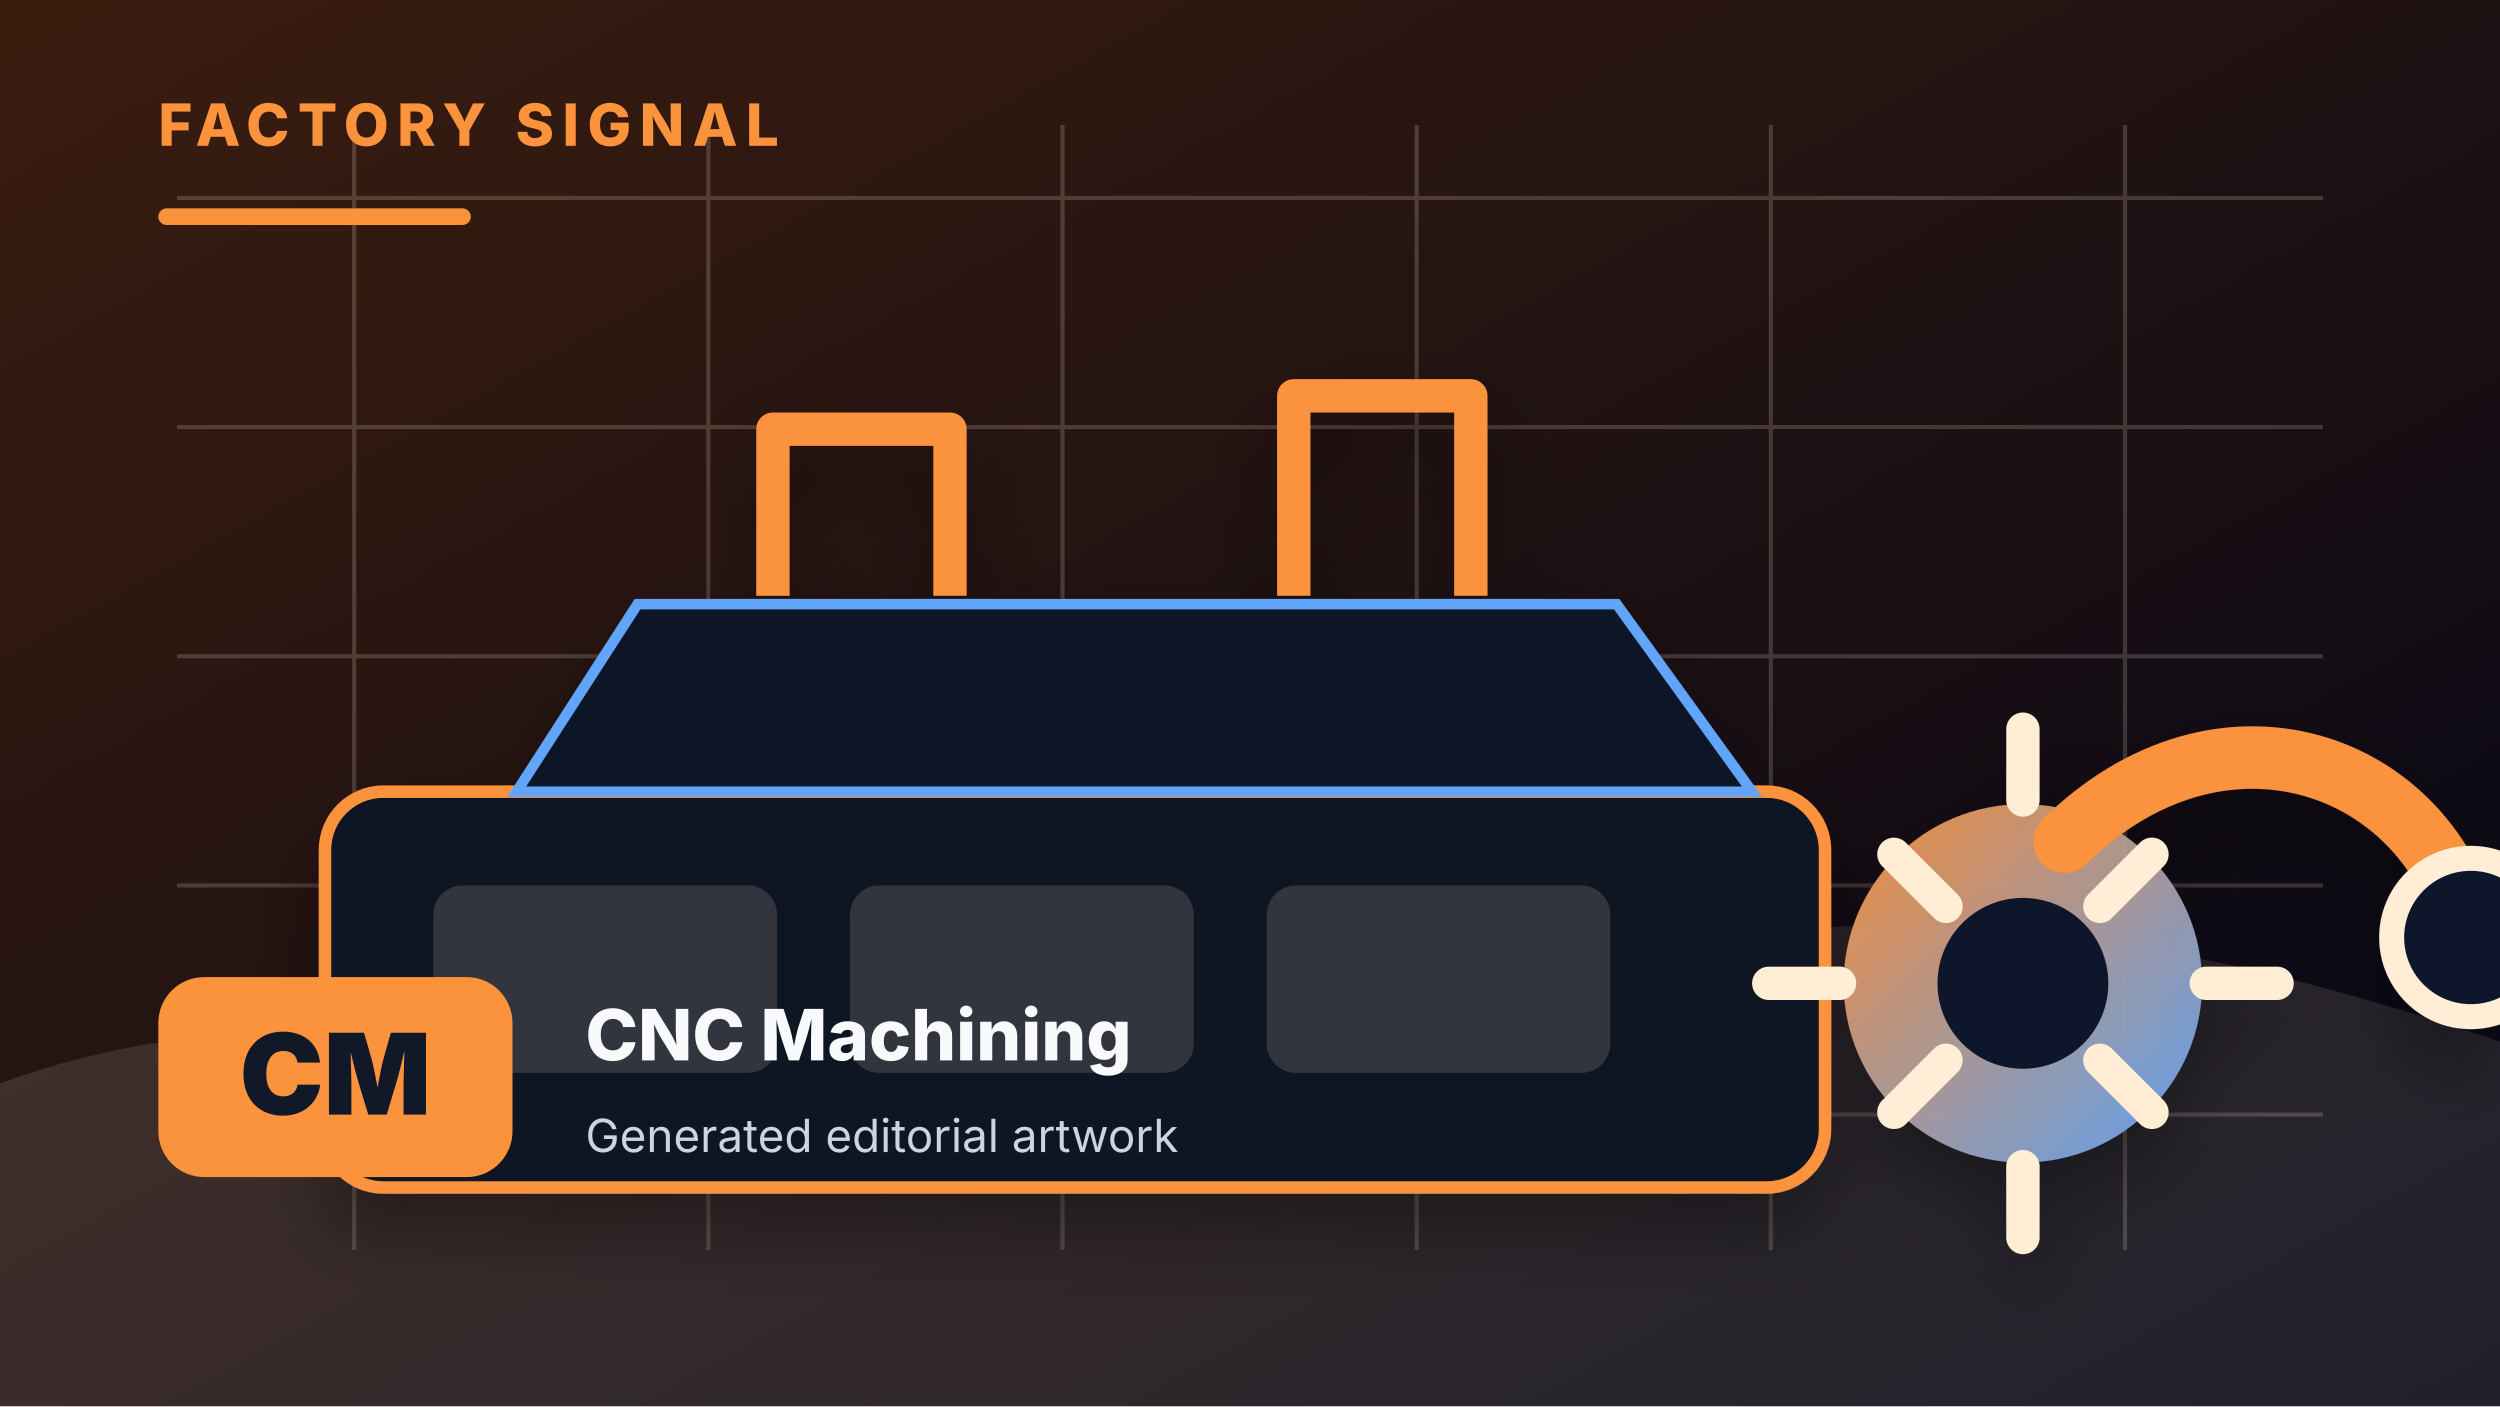
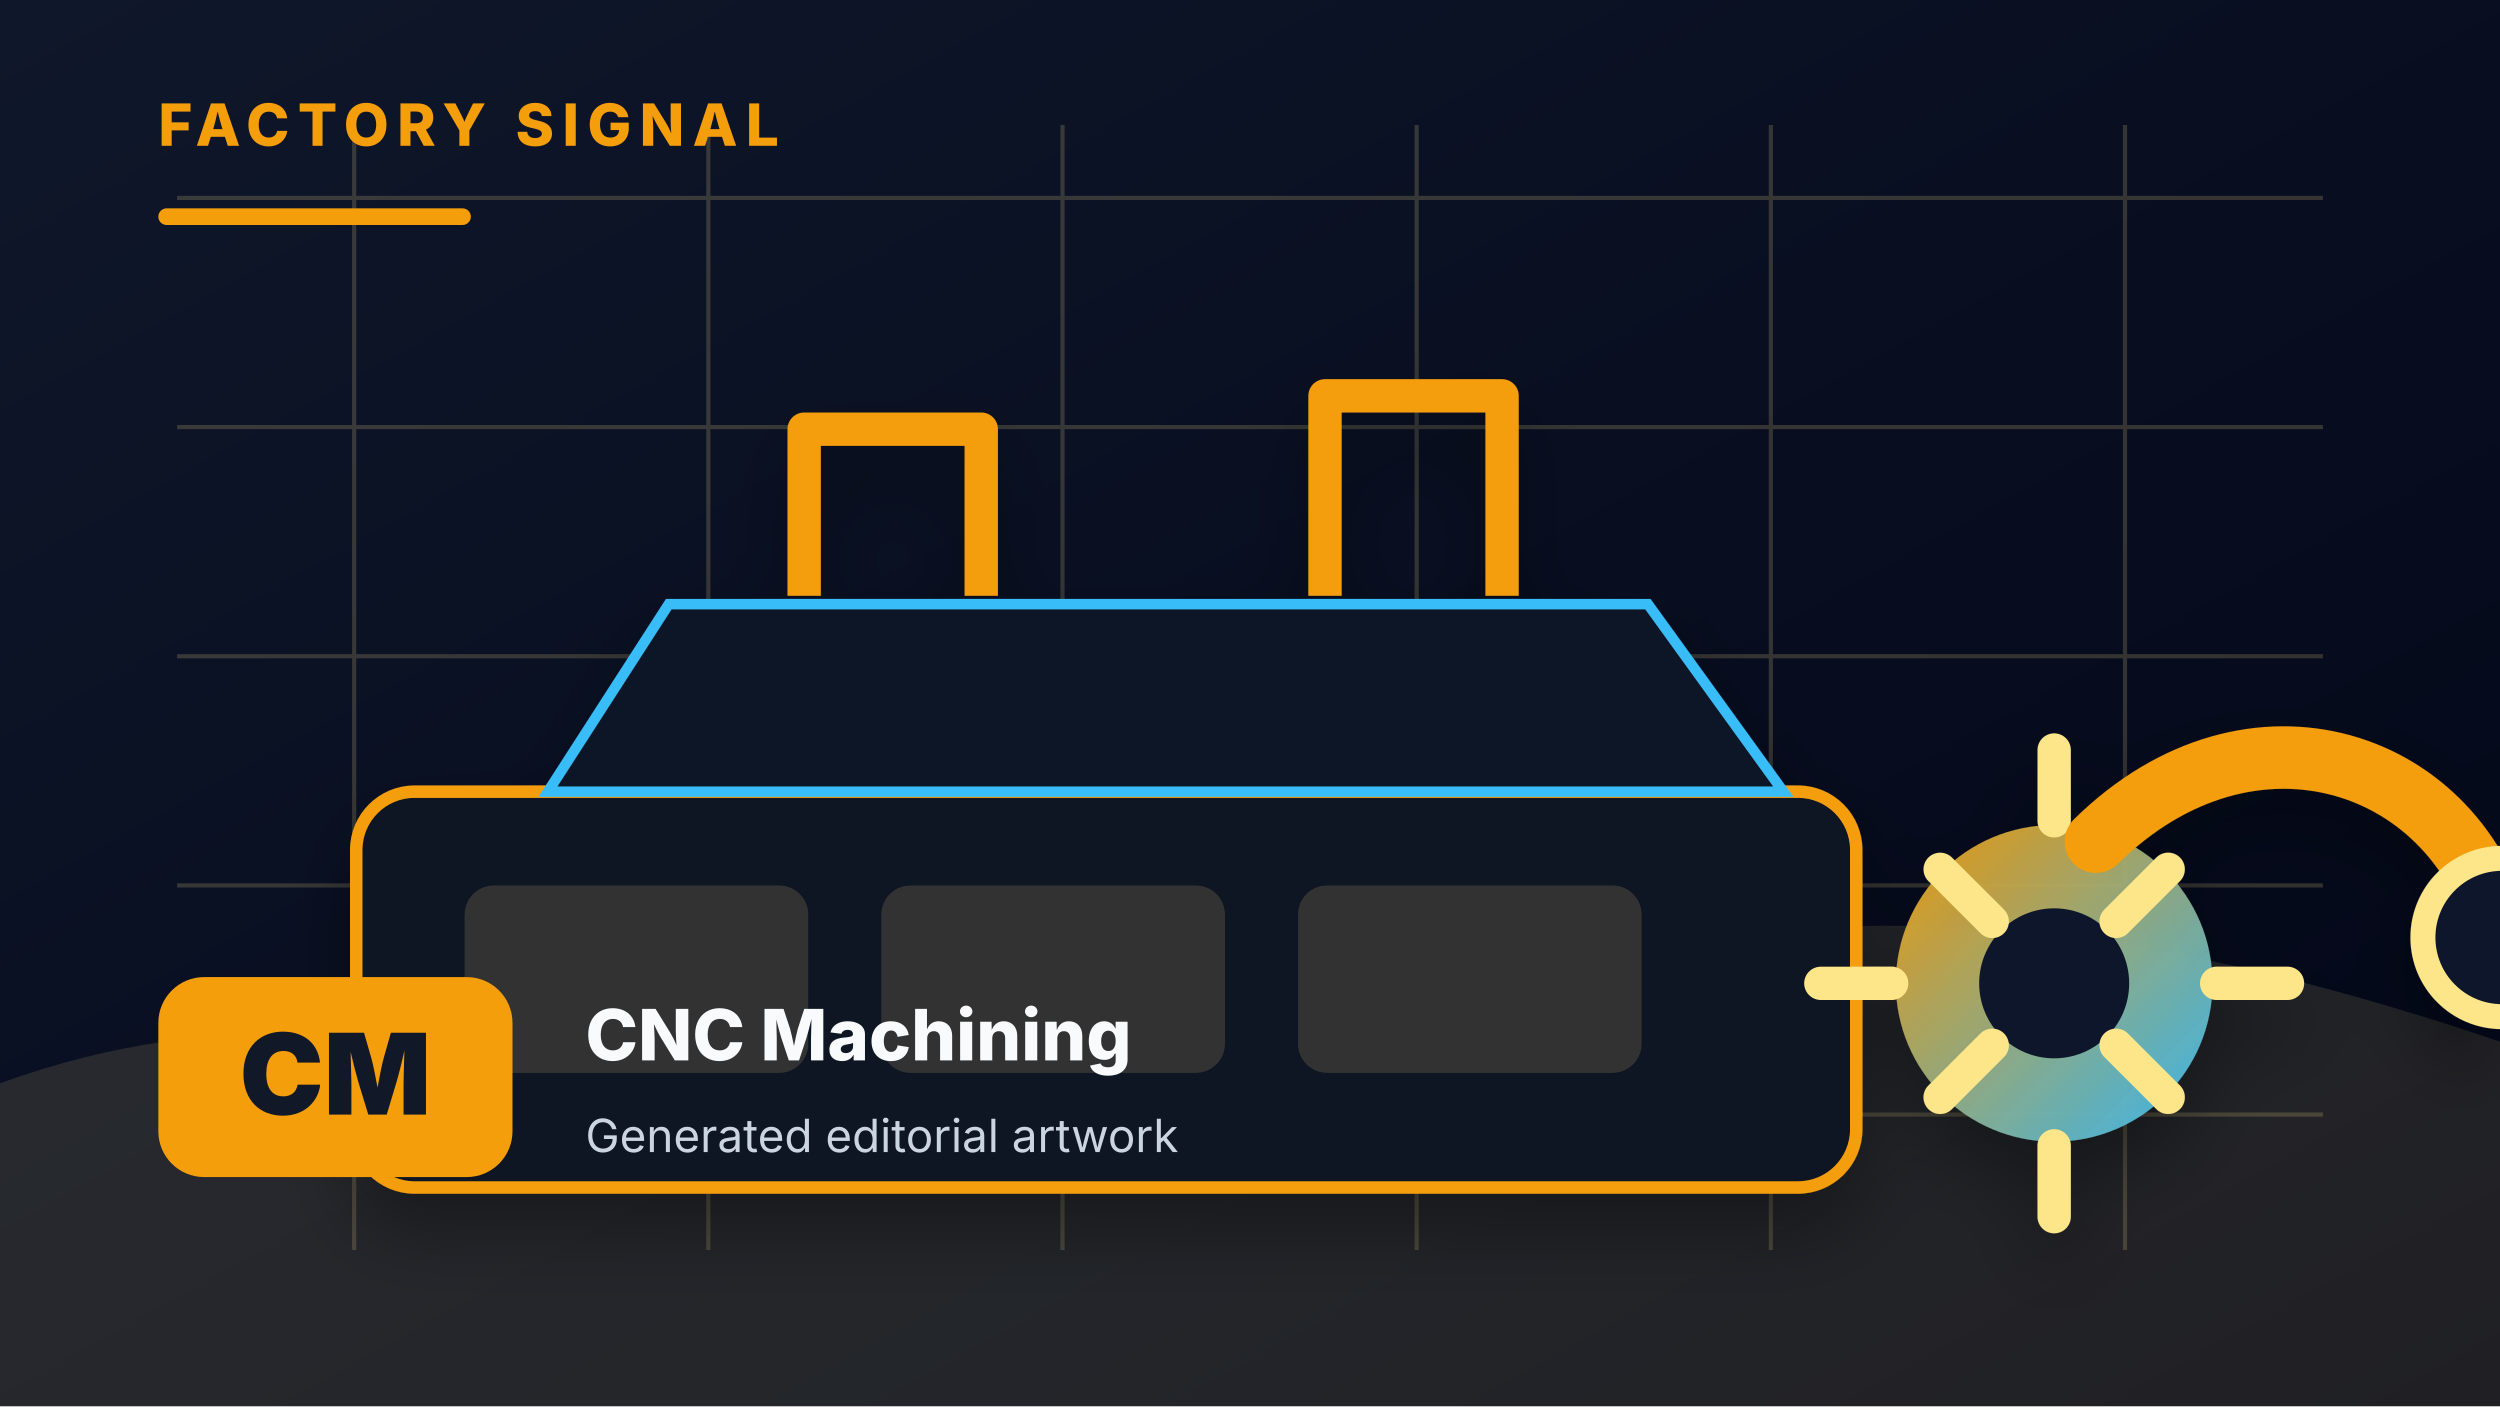
- <svg xmlns="http://www.w3.org/2000/svg" viewBox="0 0 1200 675" role="img" aria-labelledby="title desc">
-   <defs>
-     <linearGradient id="bg" x1="0" y1="0" x2="1" y2="1">
-       <stop offset="0" stop-color="#3b1d0f" />
-       <stop offset="1" stop-color="#020617" />
-     </linearGradient>
-     <linearGradient id="accent" x1="0" y1="0" x2="1" y2="1">
-       <stop offset="0" stop-color="#fb923c" />
-       <stop offset="1" stop-color="#60a5fa" />
-     </linearGradient>
-     <filter id="shadow" x="-20%" y="-20%" width="140%" height="140%">
-       <feDropShadow dx="0" dy="18" stdDeviation="18" flood-color="#000000" flood-opacity="0.35" />
-     </filter>
-   </defs>
-   <rect width="1200" height="675" fill="url(#bg)" />
-   <path d="M0 520 C220 440 340 595 560 520 S920 405 1200 500 V675 H0Z" fill="#ffedd5" opacity="0.12" />
-   <g opacity="0.18" stroke="#ffedd5" stroke-width="2">
-     <path d="M85 95H1115M85 205H1115M85 315H1115M85 425H1115M85 535H1115" />
-     <path d="M170 60V600M340 60V600M510 60V600M680 60V600M850 60V600M1020 60V600" />
-   </g>
-   <g transform="translate(156 120)" filter="url(#shadow)">
-     <rect x="0" y="260" width="720" height="190" rx="28" fill="#0b1220" stroke="#fb923c" stroke-width="6" />
-     <rect x="52" y="305" width="165" height="90" rx="14" fill="#ffedd5" opacity="0.16" />
-     <rect x="252" y="305" width="165" height="90" rx="14" fill="#ffedd5" opacity="0.16" />
-     <rect x="452" y="305" width="165" height="90" rx="14" fill="#ffedd5" opacity="0.16" />
-     <path d="M92 260 L150 170 H620 L685 260Z" fill="#111827" stroke="#60a5fa" stroke-width="5" />
-     <path d="M215 166 V86 H300 V166M465 166 V70 H550 V166" fill="none" stroke="#fb923c" stroke-width="16" stroke-linejoin="round" />
-     <circle cx="815" cy="352" r="86" fill="url(#accent)" opacity="0.95" />
-     <circle cx="815" cy="352" r="41" fill="#0f172a" />
-     <g stroke="#ffedd5" stroke-width="16" stroke-linecap="round">
-       <path d="M815 230v34M815 474v-34M693 352h34M937 352h-34" />
-       <path d="M753.08 290.08l25 25M876.92 290.08l-25 25M753.08 413.92l25-25M876.92 413.92l-25-25" />
+ <svg xmlns="http://www.w3.org/2000/svg" width="1600" height="900" viewBox="0 0 1600 900" role="img" aria-labelledby="title desc">
+   <g transform="scale(1.333333)">
+     <defs>
+       <linearGradient id="bg" x1="0" y1="0" x2="1" y2="1">
+         <stop offset="0" stop-color="#0f172a" />
+         <stop offset="1" stop-color="#020617" />
+       </linearGradient>
+       <linearGradient id="accent" x1="0" y1="0" x2="1" y2="1">
+         <stop offset="0" stop-color="#f59e0b" />
+         <stop offset="1" stop-color="#38bdf8" />
+       </linearGradient>
+       <filter id="shadow" x="-20%" y="-20%" width="140%" height="140%">
+         <feDropShadow dx="0" dy="18" stdDeviation="18" flood-color="#000000" flood-opacity="0.35" />
+       </filter>
+     </defs>
+     <rect width="1200" height="675" fill="url(#bg)" />
+     <path d="M0 520 C220 440 340 595 560 520 S920 405 1200 500 V675 H0Z" fill="#fde68a" opacity="0.12" />
+     <g opacity="0.18" stroke="#fde68a" stroke-width="2">
+       <path d="M85 95H1115M85 205H1115M85 315H1115M85 425H1115M85 535H1115" />
+       <path d="M170 60V600M340 60V600M510 60V600M680 60V600M850 60V600M1020 60V600" />
    </g>
-     <path d="M835 284 C910 210 1010 245 1030 330" fill="none" stroke="#fb923c" stroke-width="30" stroke-linecap="round" />
-     <path d="M1030 330 l257 58" stroke="#60a5fa" stroke-width="34" stroke-linecap="round" />
-     <circle cx="1030" cy="330" r="38" fill="#0f172a" stroke="#ffedd5" stroke-width="12" />
-     <path d="M1287 388 l54 -35M1287 388 l46 45" stroke="#fb923c" stroke-width="18" stroke-linecap="round" />
-   </g>
-   <g transform="translate(76 70)">
-     <text x="0" y="0" fill="#fb923c" font-family="Inter, Arial, sans-serif" font-size="28" font-weight="800" letter-spacing="4">FACTORY SIGNAL</text>
-     <rect x="0" y="30" width="150" height="8" rx="4" fill="#fb923c" />
-   </g>
-   <g transform="translate(76 535)">
-     <rect x="0" y="-66" width="170" height="96" rx="22" fill="#fb923c" />
-     <text x="85" y="0" text-anchor="middle" fill="#111827" font-family="Inter, Arial, sans-serif" font-size="54" font-weight="900">CM</text>
-     <text x="205" y="-26" fill="#f8fafc" font-family="Inter, Arial, sans-serif" font-size="34" font-weight="800">CNC Machining</text>
-     <text x="205" y="18" fill="#cbd5e1" font-family="Inter, Arial, sans-serif" font-size="22">Generated editorial artwork</text>
+     <g transform="translate(171 120)" filter="url(#shadow)">
+       <rect x="0" y="260" width="720" height="190" rx="28" fill="#0b1220" stroke="#f59e0b" stroke-width="6" />
+       <rect x="52" y="305" width="165" height="90" rx="14" fill="#fde68a" opacity="0.16" />
+       <rect x="252" y="305" width="165" height="90" rx="14" fill="#fde68a" opacity="0.16" />
+       <rect x="452" y="305" width="165" height="90" rx="14" fill="#fde68a" opacity="0.16" />
+       <path d="M92 260 L150 170 H620 L685 260Z" fill="#111827" stroke="#38bdf8" stroke-width="5" />
+       <path d="M215 166 V86 H300 V166M465 166 V70 H550 V166" fill="none" stroke="#f59e0b" stroke-width="16" stroke-linejoin="round" />
+       <circle cx="815" cy="352" r="76" fill="url(#accent)" opacity="0.95" />
+       <circle cx="815" cy="352" r="36" fill="#0f172a" />
+       <g stroke="#fde68a" stroke-width="16" stroke-linecap="round">
+         <path d="M815 240v34M815 464v-34M703 352h34M927 352h-34" />
+         <path d="M760.28 297.28l25 25M869.72 297.28l-25 25M760.28 406.72l25-25M869.72 406.72l-25-25" />
+       </g>
+       <path d="M835 284 C910 210 1010 245 1030 330" fill="none" stroke="#f59e0b" stroke-width="30" stroke-linecap="round" />
+       <path d="M1030 330 l226 58" stroke="#38bdf8" stroke-width="34" stroke-linecap="round" />
+       <circle cx="1030" cy="330" r="38" fill="#0f172a" stroke="#fde68a" stroke-width="12" />
+       <path d="M1256 388 l54 -35M1256 388 l46 45" stroke="#f59e0b" stroke-width="18" stroke-linecap="round" />
+     </g>
+     <g transform="translate(76 70)">
+       <text x="0" y="0" fill="#f59e0b" font-family="Inter, Arial, sans-serif" font-size="28" font-weight="800" letter-spacing="4">FACTORY SIGNAL</text>
+       <rect x="0" y="30" width="150" height="8" rx="4" fill="#f59e0b" />
+     </g>
+     <g transform="translate(76 535)">
+       <rect x="0" y="-66" width="170" height="96" rx="22" fill="#f59e0b" />
+       <text x="85" y="0" text-anchor="middle" fill="#111827" font-family="Inter, Arial, sans-serif" font-size="54" font-weight="900">CM</text>
+       <text x="205" y="-26" fill="#f8fafc" font-family="Inter, Arial, sans-serif" font-size="34" font-weight="800">CNC Machining</text>
+       <text x="205" y="18" fill="#cbd5e1" font-family="Inter, Arial, sans-serif" font-size="22">Generated editorial artwork</text>
+     </g>
  </g>
</svg>
